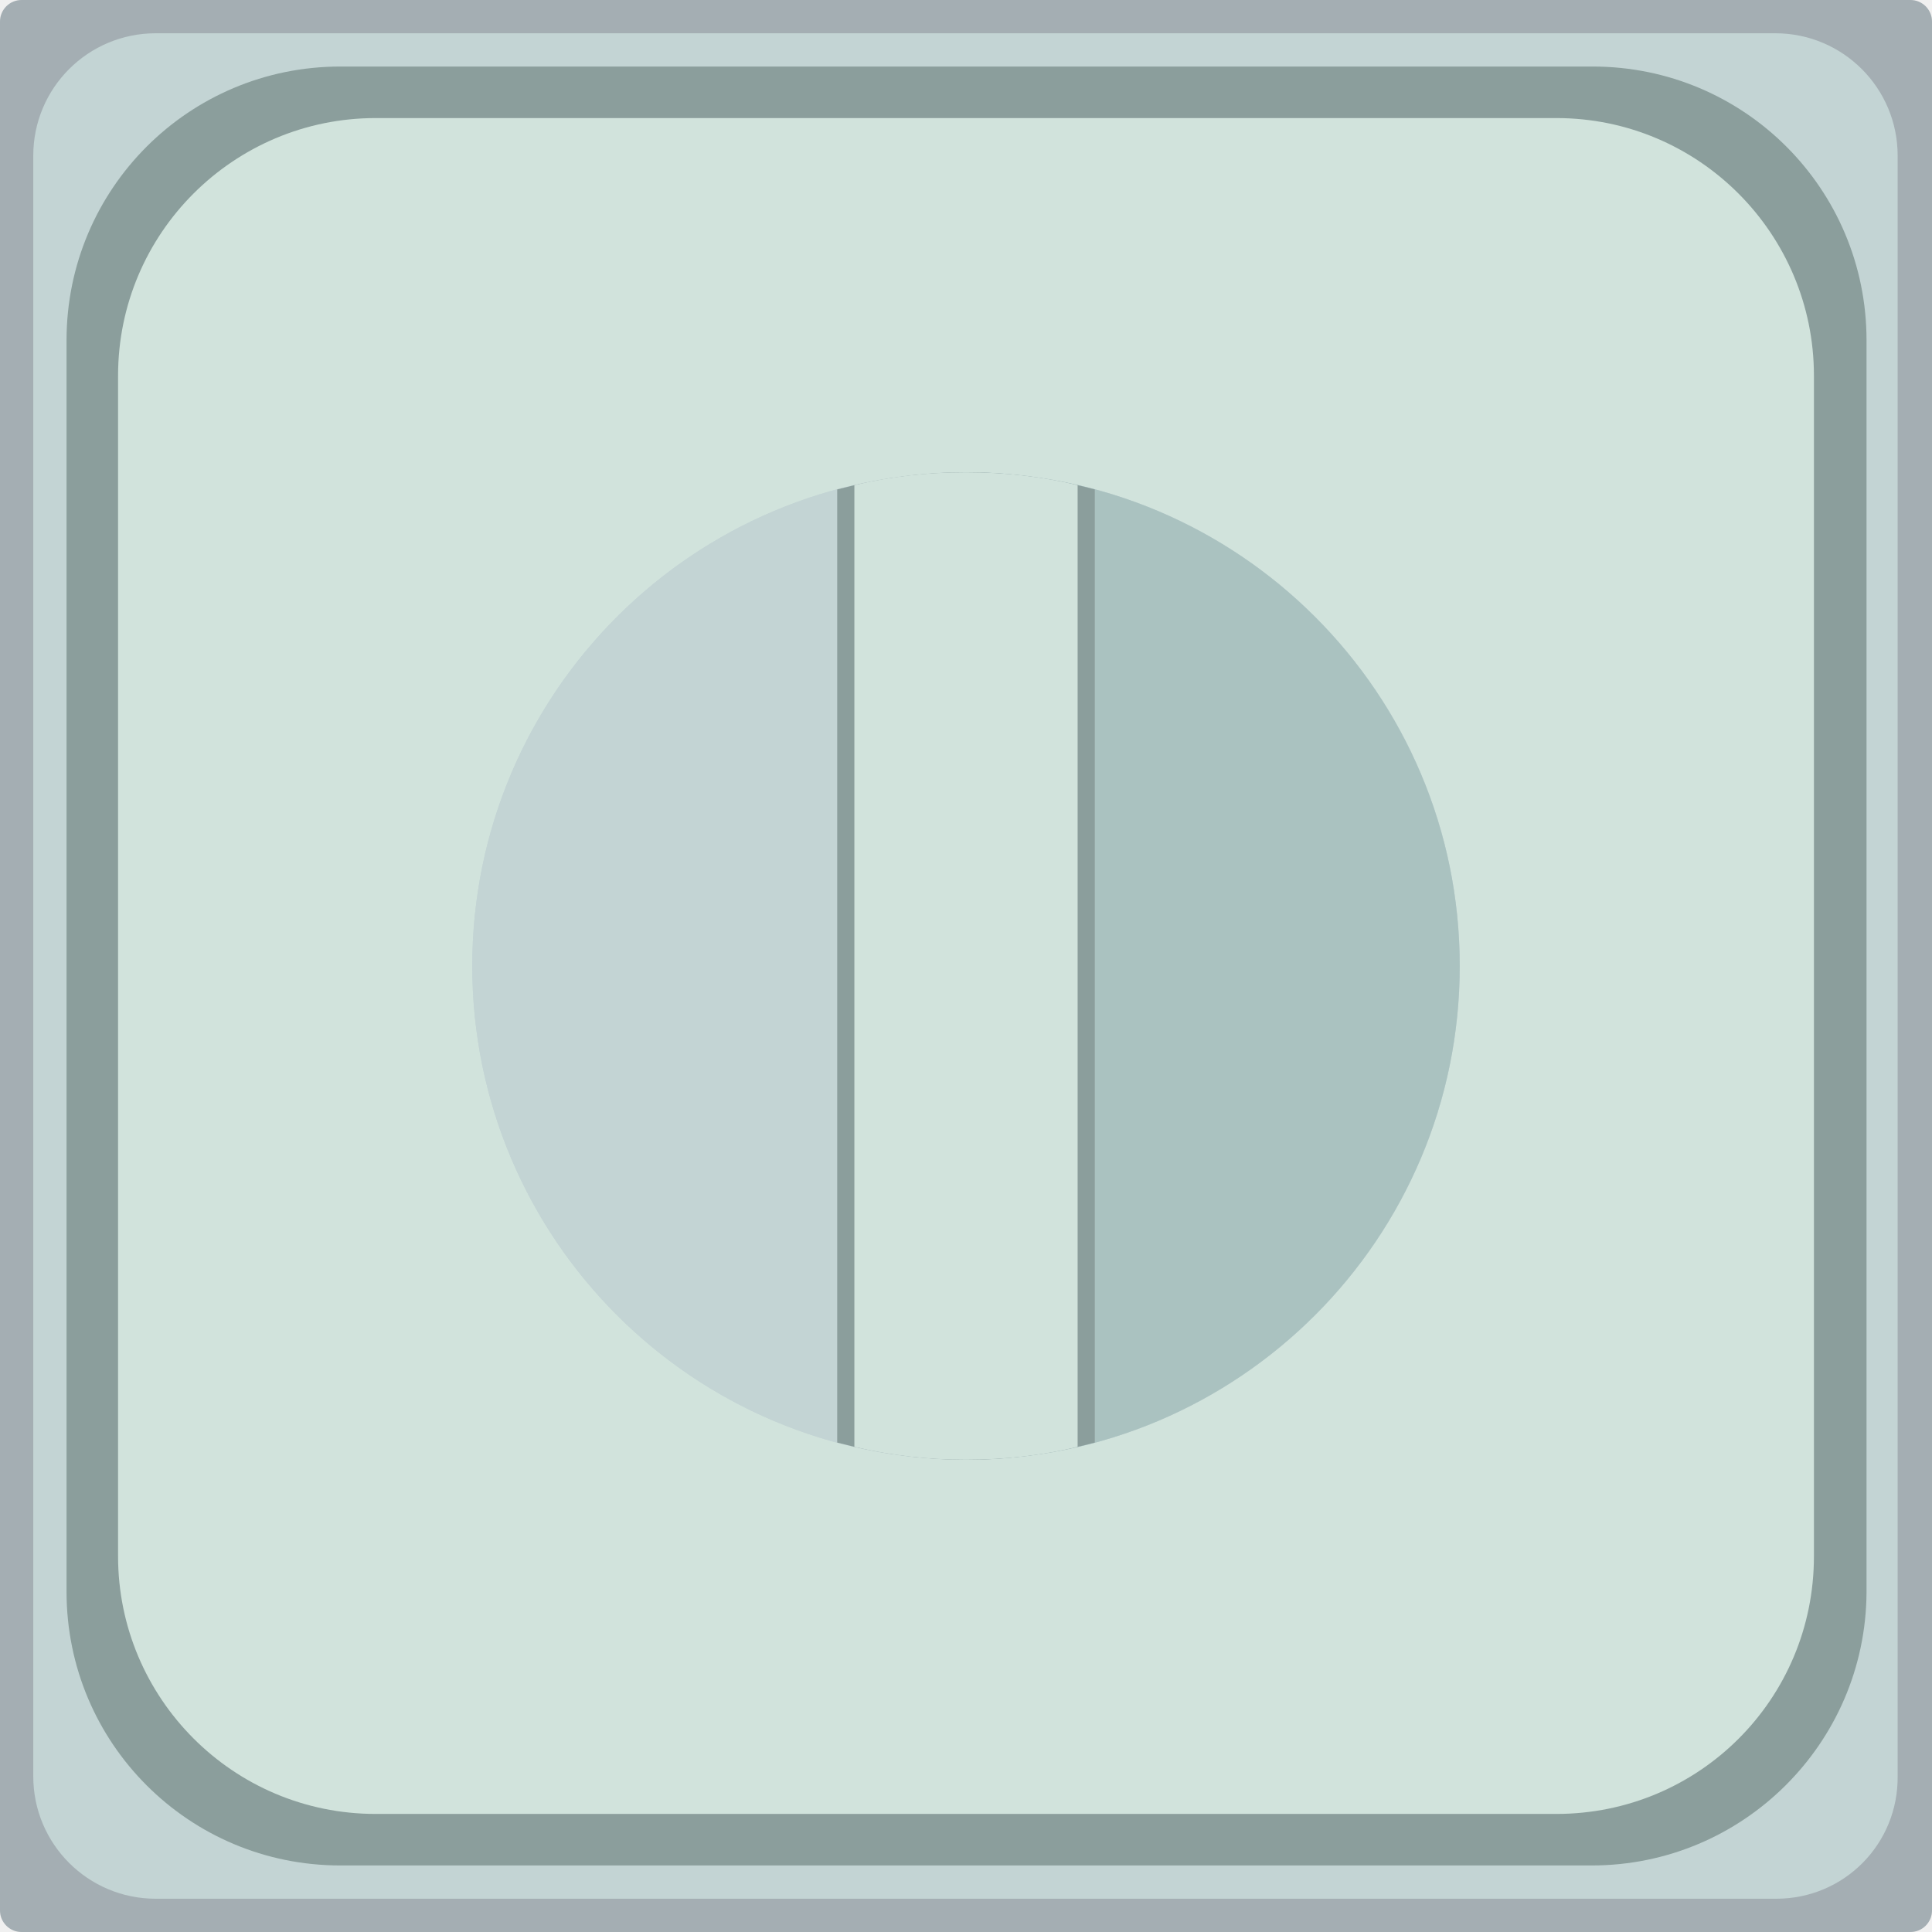
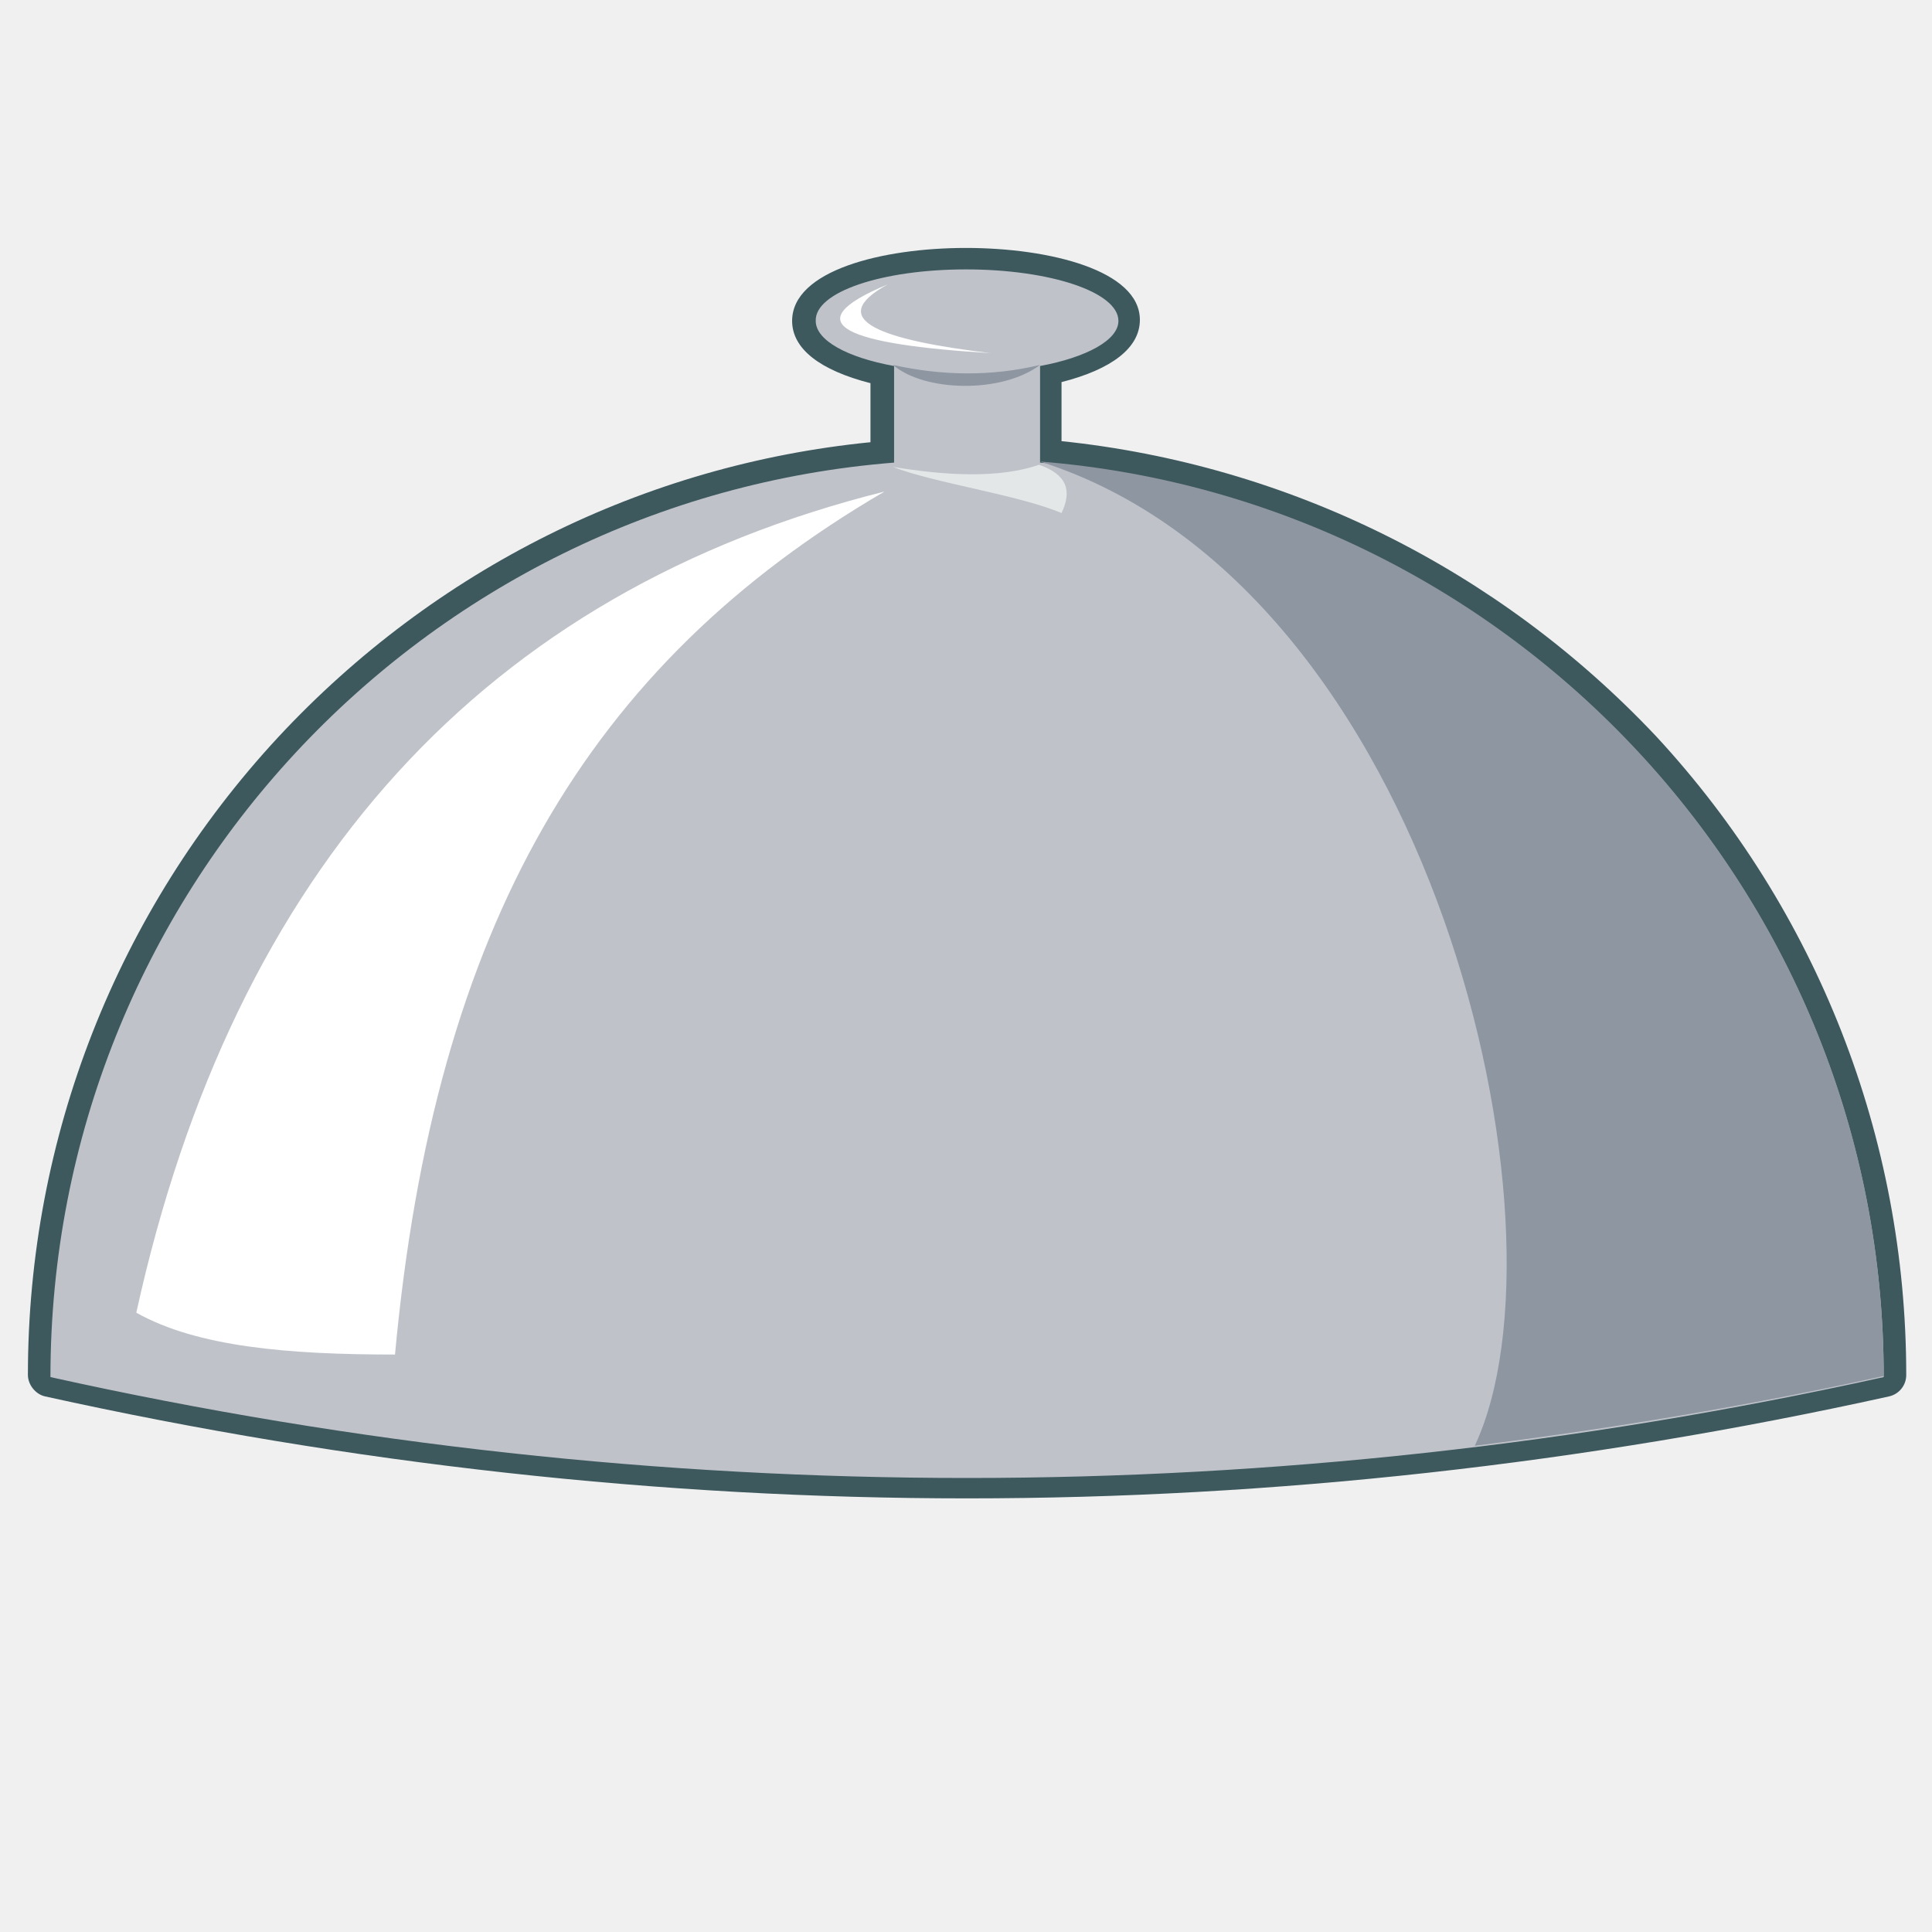
- <svg xmlns="http://www.w3.org/2000/svg" version="1.1" id="Layer_1" x="0px" y="0px" viewBox="0 0 180 180" style="enable-background:new 0 0 180 180;" xml:space="preserve">
+ <svg xmlns="http://www.w3.org/2000/svg" version="1.1" id="Layer_1" x="0px" y="0px" width="180px" height="180px" viewBox="0 0 180 180" style="enable-background:new 0 0 180 180;" xml:space="preserve">
  <style type="text/css">
- 	.st0{fill:#A4AEB3;}
- 	.st1{fill:#C3D4D4;}
- 	.st2{fill:#8B9E9C;}
- 	.st3{fill:#D1E3DC;}
- 	.st4{fill:#AAC2C0;}
+ 	.st0{fill:#BFC3C9;}
+ 	.st1{fill:#3D595E;}
+ 	.st2{fill:#FFFFFF;}
+ 	.st3{fill:#8E96A2;}
+ 	.st4{fill:#E4E7E8;}
</style>
-   <g>
-     <path class="st0" d="M178,180H2c-1.1,0-2-0.9-2-2V2c0-1.1,0.9-2,2-2h176c1.1,0,2,0.9,2,2v176C180,179.1,179.1,180,178,180z" />
-   </g>
-   <g>
-     <path class="st1" d="M165.5,176.9h-151c-6.3,0-11.4-5.1-11.4-11.4v-151c0-6.3,5.1-11.4,11.4-11.4h150.9c6.3,0,11.4,5.1,11.4,11.4   v150.9C176.9,171.8,171.8,176.9,165.5,176.9z" />
-   </g>
-   <g>
-     <path class="st2" d="M148.3,173.8H31.7c-14.1,0-25.5-11.4-25.5-25.5V31.7c0-14.1,11.4-25.5,25.5-25.5h116.7   c14.1,0,25.5,11.4,25.5,25.5v116.7C173.8,162.4,162.4,173.8,148.3,173.8z" />
-   </g>
-   <g>
-     <path class="st3" d="M145,169H35c-13.3,0-24-10.8-24-24V35c0-13.3,10.8-24,24-24h110c13.3,0,24,10.8,24,24v110   C169,158.3,158.3,169,145,169z" />
-   </g>
-   <circle class="st1" cx="90" cy="90" r="46" />
-   <g>
-     <circle class="st1" cx="90" cy="90" r="46" />
-   </g>
-   <g>
-     <path class="st4" d="M136,90c0,25.4-20.6,46-46,46V44C115.4,44,136,64.6,136,90z" />
-   </g>
-   <g>
-     <path class="st2" d="M78,134.4c3.8,1,7.8,1.6,12,1.6s8.2-0.6,12-1.6V45.6c-3.8-1-7.8-1.6-12-1.6s-8.2,0.6-12,1.6V134.4z" />
-   </g>
-   <g>
-     <path class="st3" d="M79.6,134.8c3.4,0.8,6.8,1.2,10.4,1.2s7.1-0.4,10.4-1.2V45.2C97.1,44.4,93.6,44,90,44s-7.1,0.4-10.4,1.2V134.8   z" />
+   <g id="Lid">
+     <g>
+       <path class="st0" d="M90,138.6c-28.4,0-57.2-3.2-85.7-9.5c-0.5-0.1-0.8-0.5-0.8-1c0-21.9,8.2-42.8,23.1-58.8    C41.2,53.6,60.9,44,82.2,42.1v-7.2c-4.7-1-7.3-2.8-7.3-5c0-3.8,7.6-5.8,15.2-5.8c7.5,0,15.2,2,15.2,5.8c0,2.2-2.7,4-7.3,5v7.2    c21.3,1.9,40.9,11.6,55.5,27.3c14.9,16,23.1,36.9,23.1,58.8c0,0.5-0.3,0.9-0.8,1C147.3,135.4,118.4,138.6,90,138.6z" />
+       <path class="st1" d="M90,25.1c7.8,0,14.2,2.1,14.2,4.8c0,1.8-3,3.4-7.3,4.2v9c44,3.5,78.6,40.3,78.6,85.2    c-28.5,6.3-57,9.4-85.4,9.4s-57-3.1-85.4-9.4c0-44.9,34.6-81.7,78.6-85.2v-9c-4.4-0.8-7.3-2.4-7.3-4.2    C75.9,27.2,82.2,25.1,90,25.1 M90,23.1c-7.8,0-16.2,2.1-16.2,6.8c0,2.6,2.6,4.6,7.3,5.8v5.5C60,43.3,40.5,53,25.9,68.7    C10.9,84.9,2.6,106,2.6,128.1c0,0.9,0.7,1.8,1.6,2c28.5,6.3,57.4,9.5,85.9,9.5s57.4-3.2,85.9-9.5c0.9-0.2,1.6-1,1.6-2    c0-22.1-8.3-43.3-23.3-59.5C139.6,53,120,43.3,98.9,41.1v-5.5c4.7-1.2,7.3-3.2,7.3-5.8C106.2,25.2,97.8,23.1,90,23.1L90,23.1z" />
+     </g>
+     <path class="st2" d="M12.7,122.3c5.7,3.2,14.2,3.9,24.1,3.9c3.7-40,18-64.3,45.6-80.4C45.2,55.1,21.8,80.9,12.7,122.3z" />
+     <path class="st3" d="M96.9,43c36.8,11.7,50,71.5,40.5,91.7c12.7-1.6,25.4-3.7,38.1-6.5C175.5,83.3,140.8,46.5,96.9,43z" />
+     <path class="st3" d="M83.2,34c4.5,1,9.1,1.1,13.7,0C93.3,36.7,86.1,36.5,83.2,34z" />
+     <path class="st4" d="M83.2,43.5c3.8,1.5,11.7,2.6,15.7,4.3c1-2.1,0.5-3.6-2.1-4.5C93.1,44.6,88,44.3,83.2,43.5z" />
+     <path class="st2" d="M82.7,26.5c-6,3.3-0.5,5.2,9.6,6.4C79,32.1,73.8,30.2,82.7,26.5z" />
  </g>
</svg>
